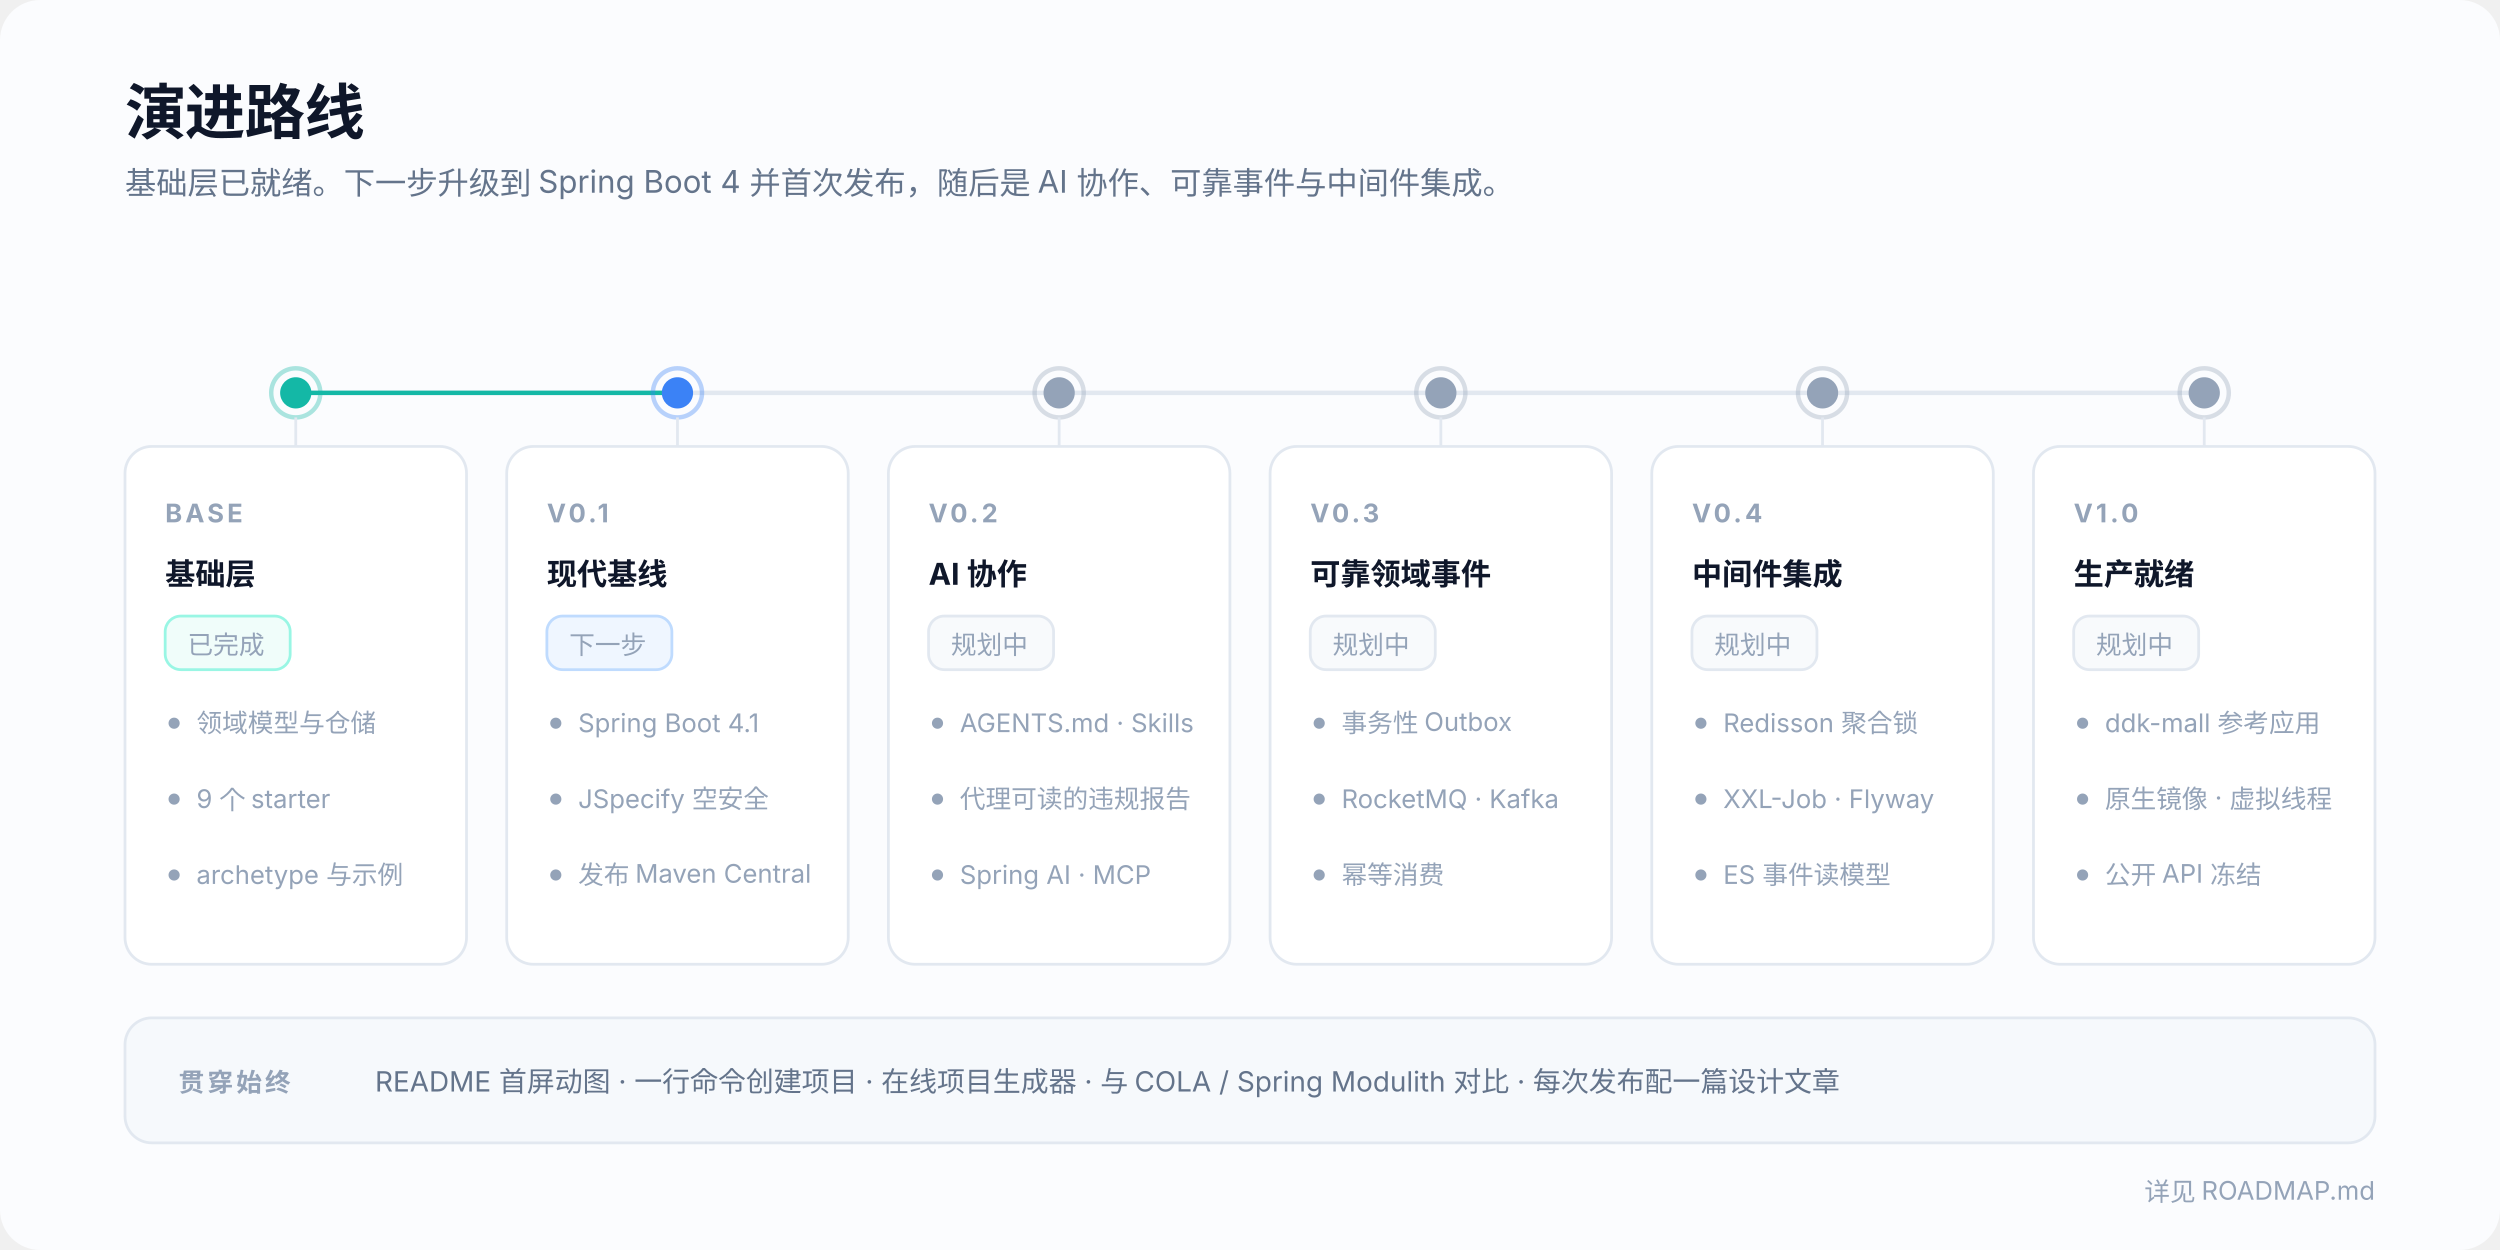
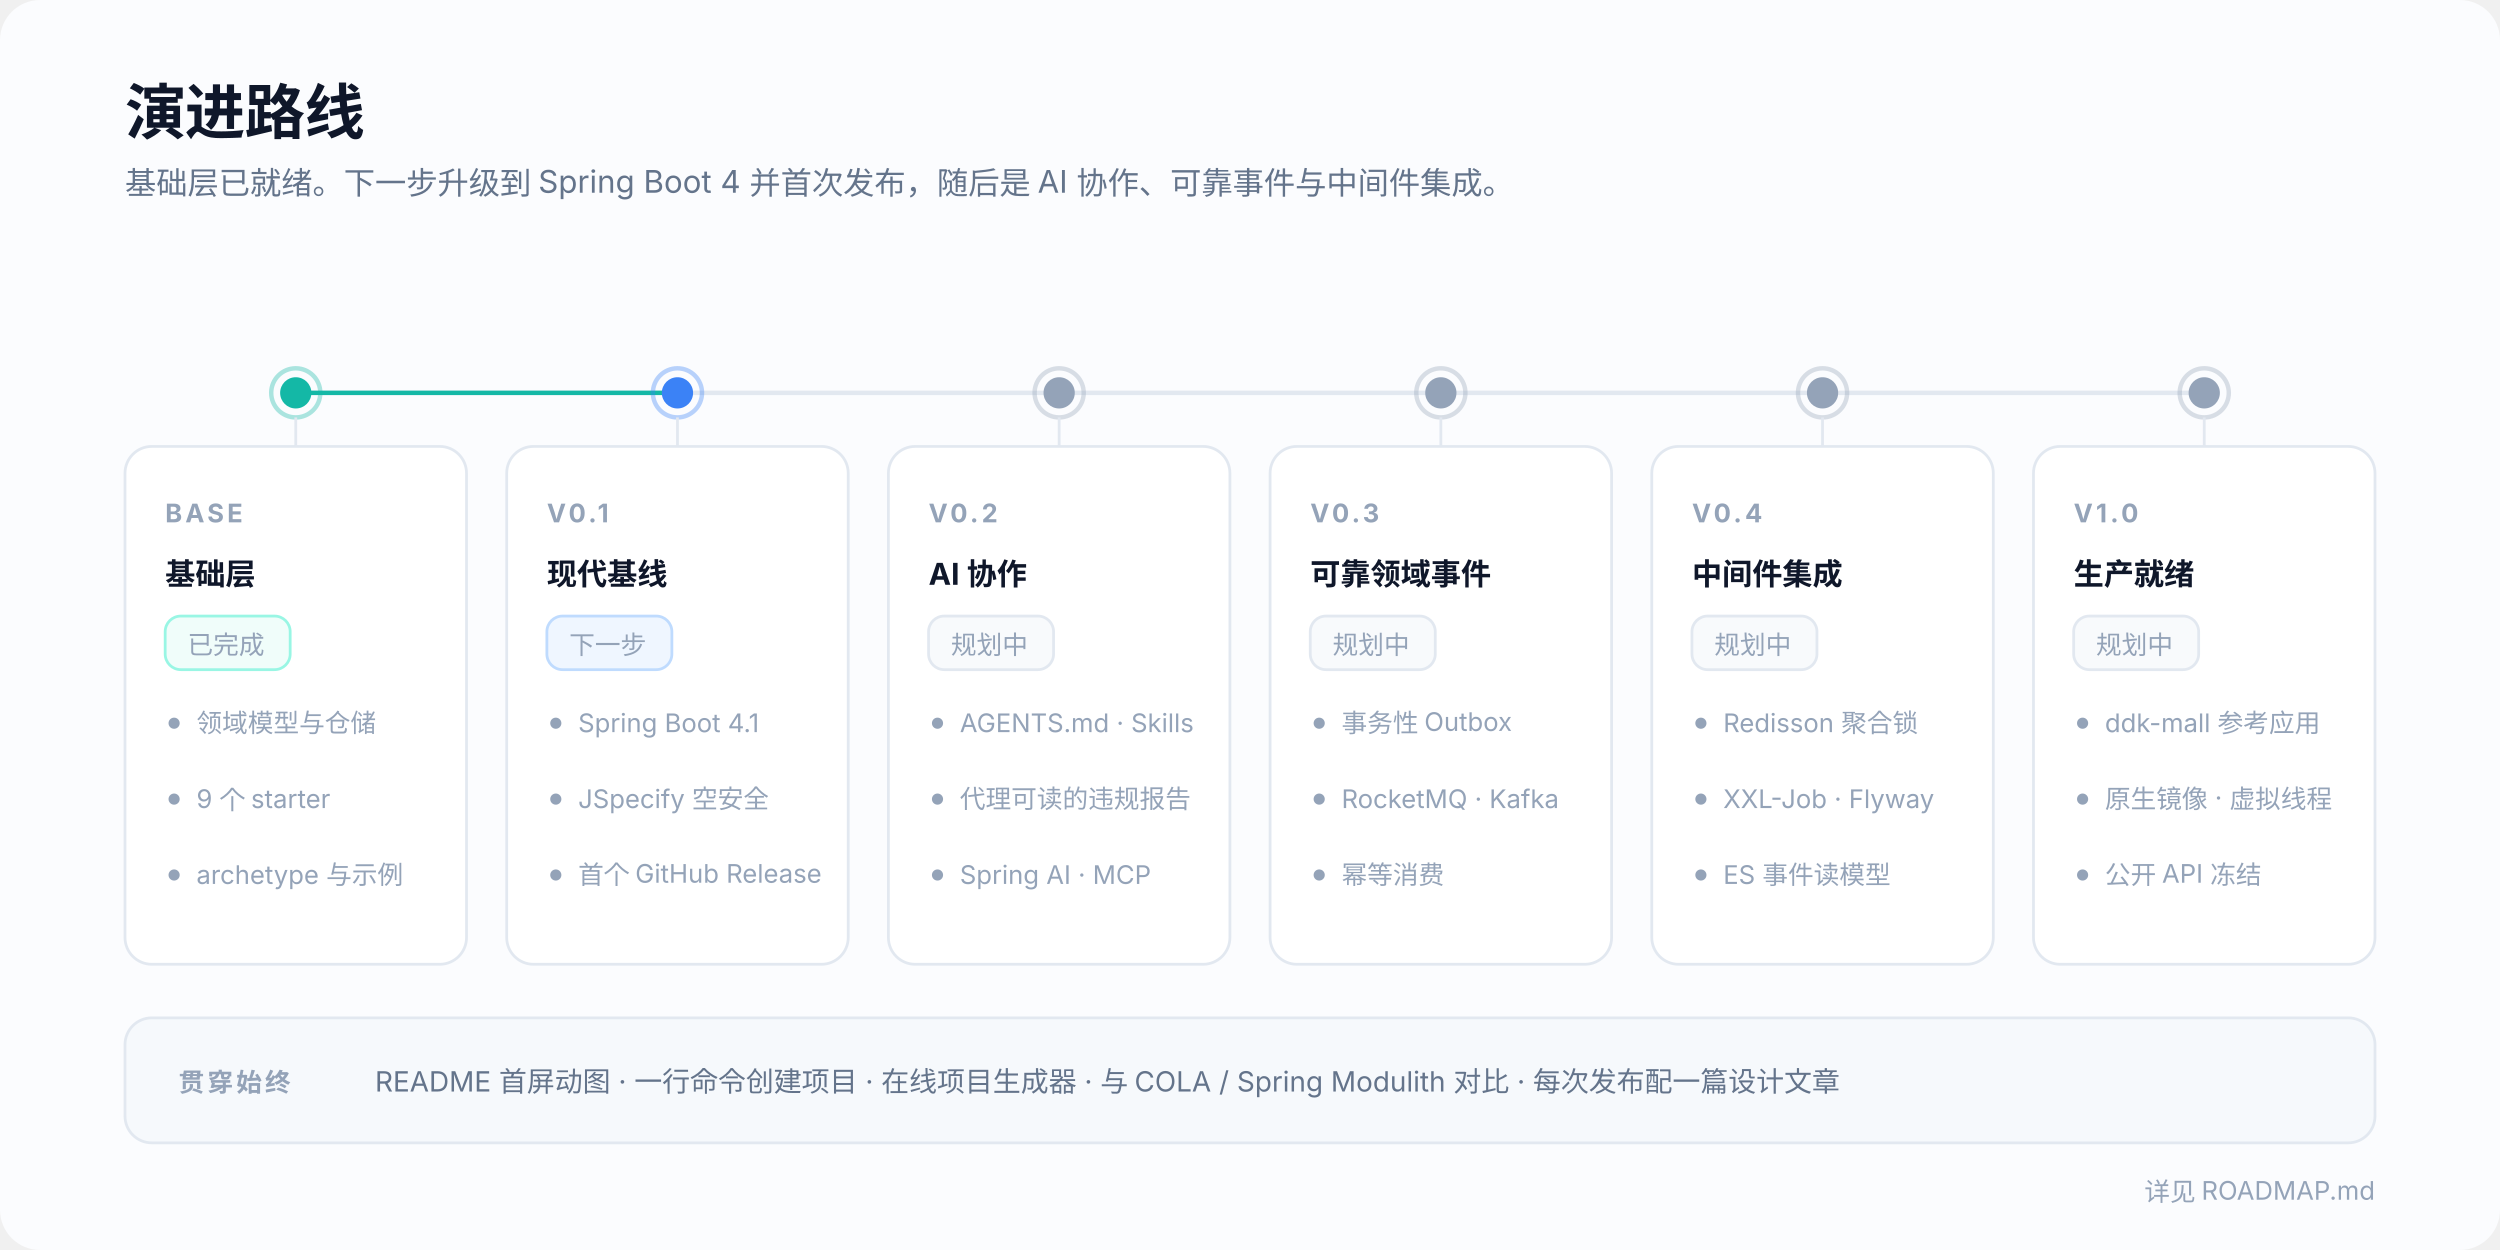
<svg xmlns="http://www.w3.org/2000/svg" viewBox="0 0 1120 560" width="1120" height="560" role="img" aria-labelledby="ttl dsc" style="max-width:100%;height:auto">
  <defs>
    <marker id="ar" viewBox="0 0 10 10" refX="9" refY="5" markerWidth="7" markerHeight="7" orient="auto-start-reverse">
      <path class="mk" d="M0 0 L10 5 L0 10 z" />
    </marker>
    <marker id="ar-b" viewBox="0 0 10 10" refX="9" refY="5" markerWidth="7" markerHeight="7" orient="auto-start-reverse">
      <path class="mk-b" d="M0 0 L10 5 L0 10 z" />
    </marker>
    <marker id="ar-v" viewBox="0 0 10 10" refX="9" refY="5" markerWidth="7" markerHeight="7" orient="auto-start-reverse">
      <path class="mk-v" d="M0 0 L10 5 L0 10 z" />
    </marker>
  </defs>
  <style>
    text{font-family:-apple-system,BlinkMacSystemFont,"Segoe UI","PingFang SC","Hiragino Sans GB","Microsoft YaHei",Inter,Roboto,sans-serif;}
    .bg{fill:#FBFCFE}
    .title{font-size:27px;font-weight:700;fill:#0F172A;letter-spacing:-.2px}
    .sub{font-size:14px;font-weight:400;fill:#64748B}
    .kicker{font-size:11.5px;font-weight:700;fill:#94A3B8;letter-spacing:1.4px}
    .lbl{font-size:15px;font-weight:650;fill:#0F172A}
    .lbl-sm{font-size:13.5px;font-weight:650;fill:#0F172A}
    .txt{font-size:12.5px;font-weight:400;fill:#64748B}
    .txt-xs{font-size:11.5px;font-weight:400;fill:#94A3B8}
    .mono{font-family:ui-monospace,SFMono-Regular,Menlo,Consolas,"Liberation Mono",monospace;font-size:12px;font-weight:500;fill:#334155}
    .mono-sm{font-family:ui-monospace,SFMono-Regular,Menlo,Consolas,"Liberation Mono",monospace;font-size:11px;font-weight:500;fill:#64748B}
    .edgelbl{font-size:11.5px;font-weight:500;fill:#64748B}

    .card{fill:#FFFFFF;stroke:#E2E8F0;stroke-width:1.25}
    .group{fill:#F1F5F9;fill-opacity:.55;stroke:#E2E8F0;stroke-width:1.25}
    .blue{fill:#EFF6FF;stroke:#BFDBFE;stroke-width:1.25}
    .teal{fill:#F0FDFA;stroke:#99F6E4;stroke-width:1.25}
    .violet{fill:#F5F3FF;stroke:#DDD6FE;stroke-width:1.25}
    .amber{fill:#FFFBEB;stroke:#FDE68A;stroke-width:1.25}
    .rose{fill:#FFF1F2;stroke:#FECDD3;stroke-width:1.25}
    .slate{fill:#F8FAFC;stroke:#E2E8F0;stroke-width:1.25}

    .t-blue{fill:#1D4ED8} .t-teal{fill:#0F766E} .t-violet{fill:#6D28D9}
    .t-amber{fill:#B45309} .t-rose{fill:#BE123C} .t-ink{fill:#0F172A}

    .edge{stroke:#94A3B8;stroke-width:1.6;fill:none;marker-end:url(#ar)}
    .edge-b{stroke:#3B82F6;stroke-width:1.8;fill:none;marker-end:url(#ar-b)}
    .edge-v{stroke:#8B5CF6;stroke-width:1.6;fill:none;stroke-dasharray:6 5;marker-end:url(#ar-v)}
    .edge-x{stroke:#F43F5E;stroke-width:1.6;fill:none;stroke-dasharray:5 5}
    .rail{stroke:#E2E8F0;stroke-width:2;fill:none}
    .hair{stroke:#E2E8F0;stroke-width:1.25;fill:none}
    .mk{fill:#94A3B8} .mk-b{fill:#3B82F6} .mk-v{fill:#8B5CF6}

    @media (prefers-color-scheme: dark) {
      .bg{fill:#0B1120}
      .title{fill:#F1F5F9} .sub{fill:#94A3B8} .kicker{fill:#64748B}
      .lbl,.lbl-sm{fill:#E2E8F0} .txt{fill:#94A3B8} .txt-xs{fill:#64748B}
      .mono{fill:#CBD5E1} .mono-sm{fill:#94A3B8} .edgelbl{fill:#94A3B8}
      .card{fill:#111827;stroke:#283548}
      .group{fill:#0F172A;fill-opacity:.7;stroke:#1E293B}
      .blue{fill:#111E38;stroke:#1E40AF}
      .teal{fill:#0C2620;stroke:#115E59}
      .violet{fill:#1A1333;stroke:#5B21B6}
      .amber{fill:#271B08;stroke:#92400E}
      .rose{fill:#2A0F17;stroke:#9F1239}
      .slate{fill:#131C2B;stroke:#283548}
      .t-blue{fill:#93C5FD} .t-teal{fill:#5EEAD4} .t-violet{fill:#C4B5FD}
      .t-amber{fill:#FCD34D} .t-rose{fill:#FDA4AF} .t-ink{fill:#E2E8F0}
      .edge{stroke:#64748B} .edge-b{stroke:#60A5FA} .edge-v{stroke:#A78BFA}
      .edge-x{stroke:#FB7185}
      .rail{stroke:#1E293B} .hair{stroke:#1E293B}
      .mk{fill:#64748B} .mk-b{fill:#60A5FA} .mk-v{fill:#A78BFA}
    }
</style>
  <rect class="bg" width="1120" height="560" rx="18" />
  <text class="title" x="56" y="60">演进路线</text>
  <text class="sub" x="56" y="87">基础层已就绪。下一步升级到 Spring Boot 4 并首次发布，随后是 AI 协作、可靠事件与中间件集成。</text>
  <path class="rail" d="M132.5 176 L987.5 176" />
  <path d="M132.5 176 L303.5 176" stroke="#14B8A6" stroke-width="2" fill="none" />
  <rect x="56" y="200" width="153" height="232" rx="12" class="card" />
  <circle cx="132.5" cy="176" r="7" fill="#14B8A6" />
  <circle cx="132.5" cy="176" r="11" fill="none" stroke="#14B8A6" stroke-opacity=".35" stroke-width="2" />
  <path class="hair" d="M132.5 187 L132.5 200" />
  <text class="kicker" x="74" y="234">BASE</text>
  <text class="lbl-sm" x="74" y="262">基础层</text>
  <rect x="74" y="276" width="56" height="24" rx="7" class="teal" />
  <text class="txt-xs" x="84" y="293">已完成</text>
  <circle cx="78" cy="324" r="2.5" fill="#94A3B8" />
  <text class="txt-xs" x="88" y="328">领域模型与仓储</text>
  <circle cx="78" cy="358" r="2.5" fill="#94A3B8" />
  <text class="txt-xs" x="88" y="362">9 个 starter</text>
  <circle cx="78" cy="392" r="2.5" fill="#94A3B8" />
  <text class="txt-xs" x="88" y="396">archetype 与示例</text>
  <rect x="227" y="200" width="153" height="232" rx="12" class="card" />
  <circle cx="303.5" cy="176" r="7" fill="#3B82F6" />
  <circle cx="303.5" cy="176" r="11" fill="none" stroke="#3B82F6" stroke-opacity=".35" stroke-width="2" />
  <path class="hair" d="M303.5 187 L303.5 200" />
  <text class="kicker" x="245" y="234">V0.1</text>
  <text class="lbl-sm" x="245" y="262">现代基线</text>
  <rect x="245" y="276" width="56" height="24" rx="7" class="blue" />
  <text class="txt-xs" x="255" y="293">下一步</text>
  <circle cx="249" cy="324" r="2.5" fill="#94A3B8" />
  <text class="txt-xs" x="259" y="328">Spring Boot 4.1</text>
  <circle cx="249" cy="358" r="2.5" fill="#94A3B8" />
  <text class="txt-xs" x="259" y="362">JSpecify 空安全</text>
  <circle cx="249" cy="392" r="2.5" fill="#94A3B8" />
-   <text class="txt-xs" x="259" y="396">发布 Maven Central</text>
+   <text class="txt-xs" x="259" y="396">首个 GitHub Release</text>
  <rect x="398" y="200" width="153" height="232" rx="12" class="card" />
  <circle cx="474.5" cy="176" r="7" fill="#94A3B8" />
  <circle cx="474.5" cy="176" r="11" fill="none" stroke="#94A3B8" stroke-opacity=".35" stroke-width="2" />
  <path class="hair" d="M474.5 187 L474.5 200" />
  <text class="kicker" x="416" y="234">V0.2</text>
  <text class="lbl-sm" x="416" y="262">AI 协作</text>
  <rect x="416" y="276" width="56" height="24" rx="7" class="slate" />
  <text class="txt-xs" x="426" y="293">规划中</text>
  <circle cx="420" cy="324" r="2.5" fill="#94A3B8" />
  <text class="txt-xs" x="430" y="328">AGENTS.md · Skills</text>
  <circle cx="420" cy="358" r="2.5" fill="#94A3B8" />
  <text class="txt-xs" x="430" y="362">代理可读的违规报告</text>
  <circle cx="420" cy="392" r="2.5" fill="#94A3B8" />
  <text class="txt-xs" x="430" y="396">Spring AI · MCP</text>
  <rect x="569" y="200" width="153" height="232" rx="12" class="card" />
  <circle cx="645.5" cy="176" r="7" fill="#94A3B8" />
  <circle cx="645.5" cy="176" r="11" fill="none" stroke="#94A3B8" stroke-opacity=".35" stroke-width="2" />
  <path class="hair" d="M645.5 187 L645.5 200" />
  <text class="kicker" x="587" y="234">V0.3</text>
  <text class="lbl-sm" x="587" y="262">可靠领域事件</text>
  <rect x="587" y="276" width="56" height="24" rx="7" class="slate" />
  <text class="txt-xs" x="597" y="293">规划中</text>
  <circle cx="591" cy="324" r="2.5" fill="#94A3B8" />
  <text class="txt-xs" x="601" y="328">事务性 Outbox</text>
  <circle cx="591" cy="358" r="2.5" fill="#94A3B8" />
  <text class="txt-xs" x="601" y="362">RocketMQ · Kafka</text>
  <circle cx="591" cy="392" r="2.5" fill="#94A3B8" />
  <text class="txt-xs" x="601" y="396">幂等消费</text>
  <rect x="740" y="200" width="153" height="232" rx="12" class="card" />
  <circle cx="816.5" cy="176" r="7" fill="#94A3B8" />
  <circle cx="816.5" cy="176" r="11" fill="none" stroke="#94A3B8" stroke-opacity=".35" stroke-width="2" />
  <path class="hair" d="M816.5 187 L816.5 200" />
  <text class="kicker" x="758" y="234">V0.4</text>
  <text class="lbl-sm" x="758" y="262">中间件集成</text>
  <rect x="758" y="276" width="56" height="24" rx="7" class="slate" />
  <text class="txt-xs" x="768" y="293">规划中</text>
  <circle cx="762" cy="324" r="2.5" fill="#94A3B8" />
  <text class="txt-xs" x="772" y="328">Redisson 聚合锁</text>
  <circle cx="762" cy="358" r="2.5" fill="#94A3B8" />
  <text class="txt-xs" x="772" y="362">XXL-Job · Flyway</text>
  <circle cx="762" cy="392" r="2.5" fill="#94A3B8" />
  <text class="txt-xs" x="772" y="396">ES 事件读模型</text>
  <rect x="911" y="200" width="153" height="232" rx="12" class="card" />
  <circle cx="987.5" cy="176" r="7" fill="#94A3B8" />
  <circle cx="987.5" cy="176" r="11" fill="none" stroke="#94A3B8" stroke-opacity=".35" stroke-width="2" />
  <path class="hair" d="M987.5 187 L987.5 200" />
  <text class="kicker" x="929" y="234">V1.0</text>
  <text class="lbl-sm" x="929" y="262">生产就绪</text>
  <rect x="929" y="276" width="56" height="24" rx="7" class="slate" />
  <text class="txt-xs" x="939" y="293">规划中</text>
  <circle cx="933" cy="324" r="2.5" fill="#94A3B8" />
  <text class="txt-xs" x="943" y="328">ddk-mall 参考应用</text>
  <circle cx="933" cy="358" r="2.5" fill="#94A3B8" />
  <text class="txt-xs" x="943" y="362">原生镜像 · 虚拟线程</text>
  <circle cx="933" cy="392" r="2.5" fill="#94A3B8" />
  <text class="txt-xs" x="943" y="396">公开 API 冻结</text>
  <rect x="56" y="456" width="1008" height="56" rx="12" class="group" />
  <text class="kicker" x="80" y="489">贯穿始终</text>
  <text class="txt" x="168" y="489">README 首屏动图 · 一行命令创建项目 · 在线项目生成器 · 与 COLA / Spring Modulith 对比 · 每次发布配一篇设计文章</text>
  <text class="txt-xs" x="1064" y="538" text-anchor="end">详见 ROADMAP.md</text>
</svg>
